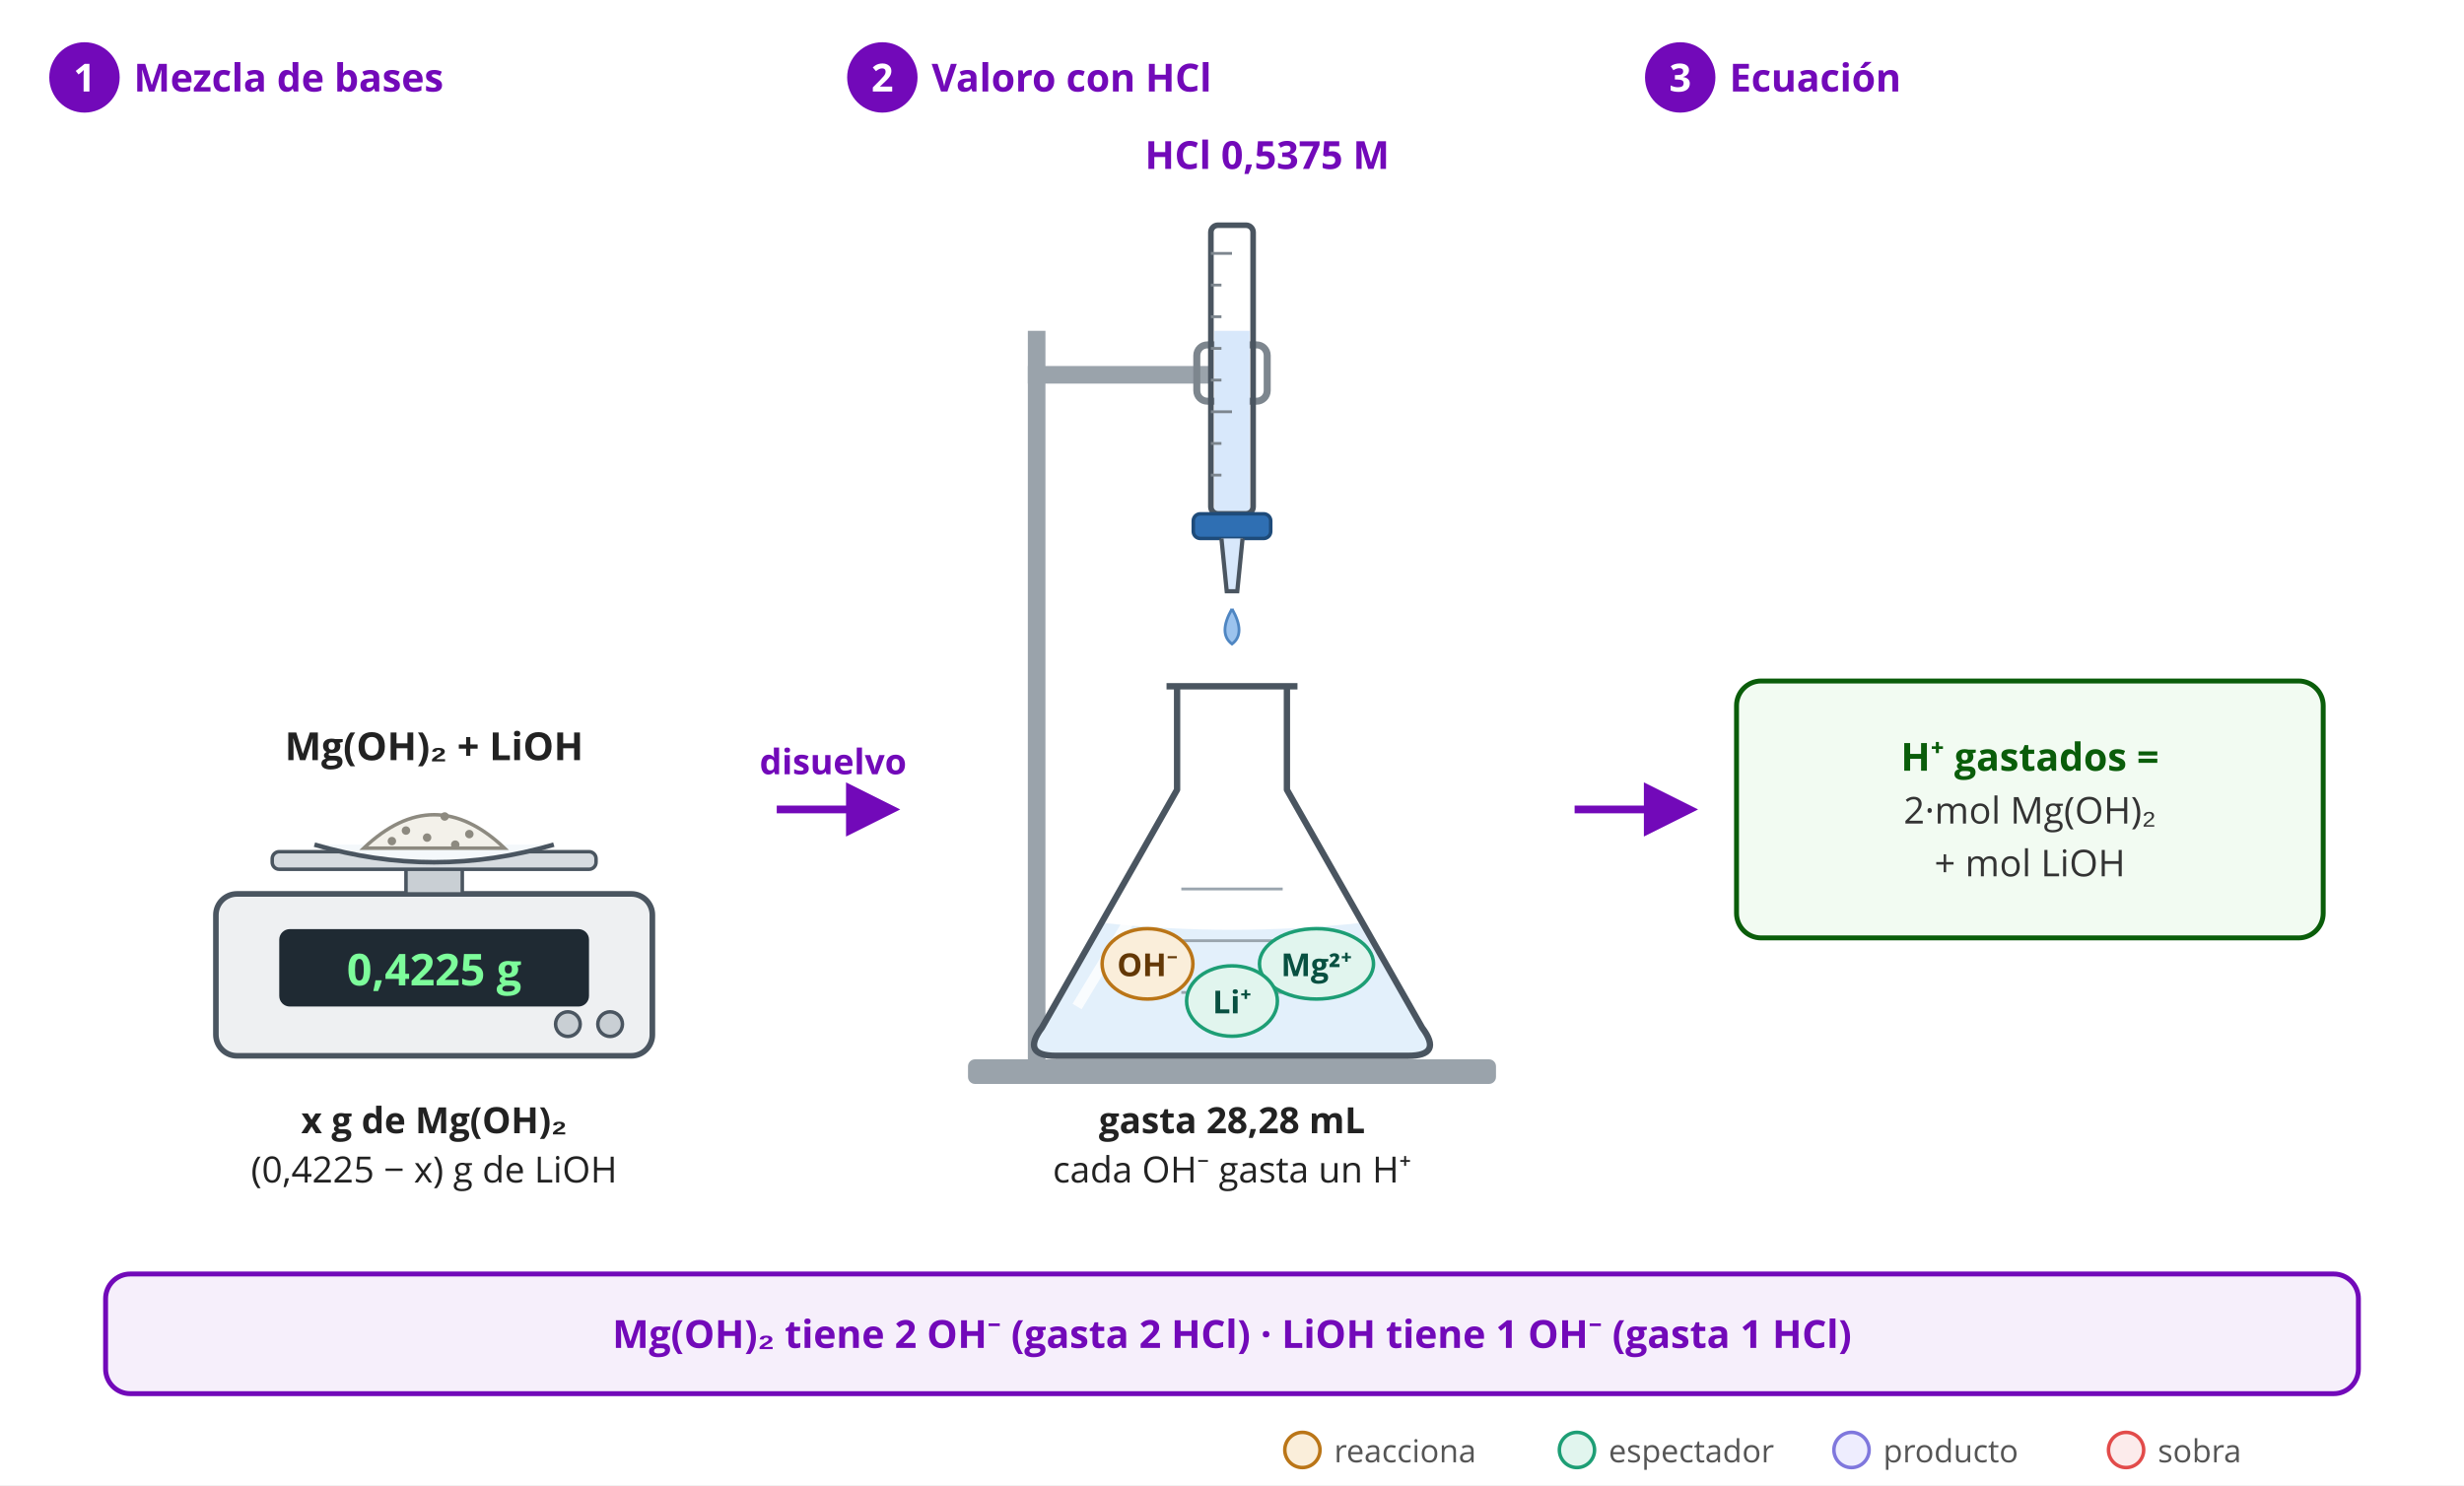
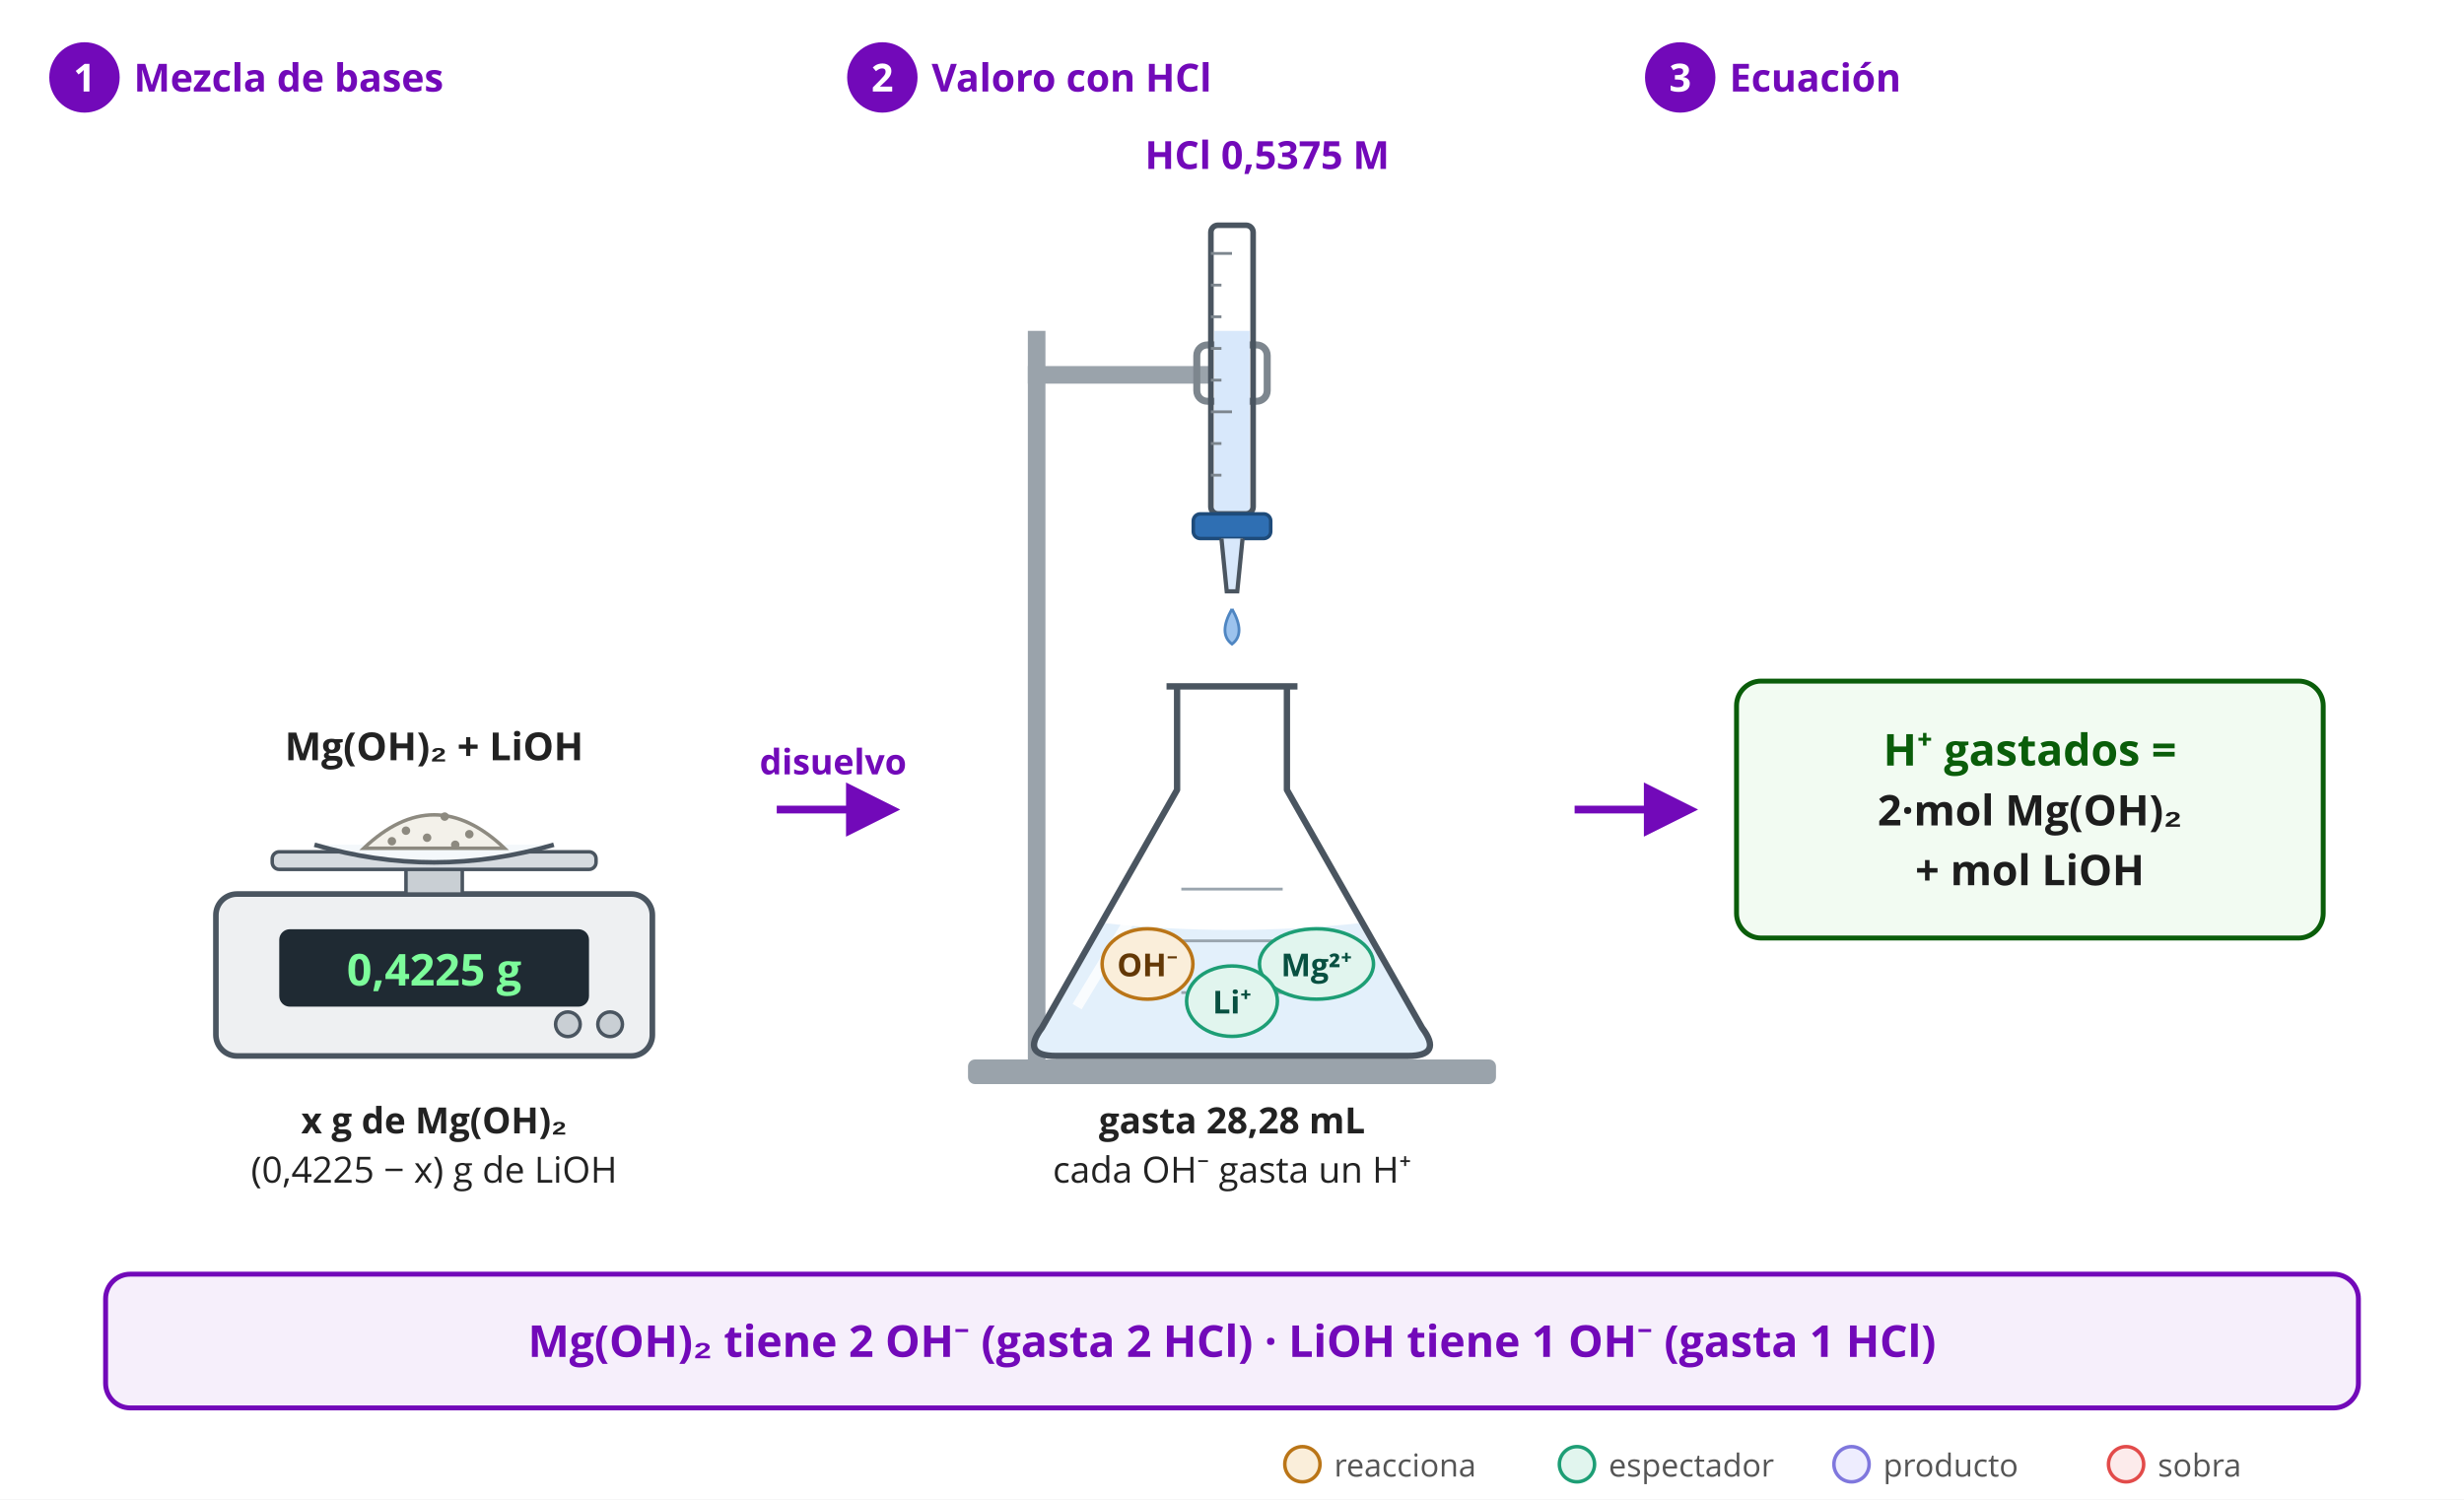
- <svg xmlns="http://www.w3.org/2000/svg" viewBox="0 0 700 422" width="700" height="422">
+ <svg xmlns="http://www.w3.org/2000/svg" viewBox="0 0 700 426" width="700" height="426">
  <defs>
    <marker id="pta" viewBox="0 0 10 10" refX="8" refY="5" markerWidth="7" markerHeight="7" orient="auto-start-reverse">
      <path d="M0 0 L10 5 L0 10 z" fill="#7209b9" />
    </marker>
  </defs>
-   <rect width="700" height="422" fill="white" />
+   <rect width="700" height="426" fill="white" />
  <circle cx="24.0" cy="22" r="10" fill="#7209b9" />
  <text x="24.0" y="26" text-anchor="middle" font-size="11" font-weight="bold" fill="white" font-family="Open Sans, Arial, sans-serif">1</text>
  <text x="40.0" y="26" text-anchor="start" font-size="11.5" font-weight="bold" fill="#7209b9" font-family="Open Sans, Arial, sans-serif" />
  <text x="38.0" y="26" text-anchor="start" font-size="11" font-weight="bold" fill="#7209b9" font-family="Open Sans, Arial, sans-serif">Mezcla de bases</text>
  <rect x="61.333" y="254" width="124" height="46" rx="6" fill="#eef0f2" stroke="#4a5560" stroke-width="1.6" />
  <rect x="79.333" y="264" width="88" height="22" rx="3" fill="#1f2a33" />
  <text x="123.333" y="280" text-anchor="middle" font-size="12.5" font-weight="bold" fill="#7dfc9b" font-family="Open Sans, Arial, sans-serif">0,4225 g</text>
  <circle cx="173.333" cy="291" r="3.5" fill="#c9cfd4" stroke="#4a5560" />
  <circle cx="161.333" cy="291" r="3.5" fill="#c9cfd4" stroke="#4a5560" />
  <rect x="115.333" y="246" width="16" height="8" fill="#c9cfd4" stroke="#4a5560" />
  <rect x="77.333" y="242" width="92" height="5" rx="2" fill="#d6dbe0" stroke="#4a5560" />
  <path d="M89.333 240 Q123.333 250 157.333 240" fill="#f4f8fb" stroke="#4a5560" stroke-width="1.3" />
  <path d="M103.333 241 Q123.333 222 143.333 241 Z" fill="#f3f1ea" stroke="#8d8a80" />
  <circle cx="115.333" cy="236" r="1.2" fill="#8d8a80" />
  <circle cx="126.333" cy="232" r="1.2" fill="#8d8a80" />
  <circle cx="133.333" cy="237" r="1.2" fill="#8d8a80" />
  <circle cx="121.333" cy="238" r="1.2" fill="#8d8a80" />
  <circle cx="111.333" cy="239" r="1.2" fill="#8d8a80" />
  <circle cx="129.333" cy="240" r="1.2" fill="#8d8a80" />
  <text x="123.333" y="216" text-anchor="middle" font-size="11" font-weight="bold" fill="#222" font-family="Open Sans, Arial, sans-serif">Mg(OH)₂ + LiOH</text>
  <text x="123.333" y="322" text-anchor="middle" font-size="10.3" font-weight="bold" fill="#222" font-family="Open Sans, Arial, sans-serif">x g de Mg(OH)₂</text>
  <text x="123.333" y="336" text-anchor="middle" font-size="10.3" font-weight="normal" fill="#222" font-family="Open Sans, Arial, sans-serif">(0,4225 − x) g de LiOH</text>
  <path d="M220.667 230 L252.667 230" fill="none" stroke="#7209b9" stroke-width="2.2" marker-end="url(#pta)" />
  <text x="236.667" y="220.0" text-anchor="middle" font-size="10" font-weight="bold" fill="#7209b9" font-family="Open Sans, Arial, sans-serif">disuelvo</text>
  <circle cx="250.667" cy="22" r="10" fill="#7209b9" />
  <text x="250.667" y="26" text-anchor="middle" font-size="11" font-weight="bold" fill="white" font-family="Open Sans, Arial, sans-serif">2</text>
  <text x="266.667" y="26" text-anchor="start" font-size="11.5" font-weight="bold" fill="#7209b9" font-family="Open Sans, Arial, sans-serif" />
  <text x="264.667" y="26" text-anchor="start" font-size="11" font-weight="bold" fill="#7209b9" font-family="Open Sans, Arial, sans-serif">Valoro con HCl</text>
  <rect x="292.0" y="94" width="5" height="207" fill="#9aa3ab" />
  <rect x="275.0" y="301" width="150" height="7" rx="2" fill="#9aa3ab" />
  <rect x="292.0" y="104" width="52" height="5" fill="#9aa3ab" />
  <rect x="340.0" y="98" width="20" height="16" rx="3" fill="none" stroke="#7d868e" stroke-width="2" />
  <rect x="345.0" y="94" width="10" height="52" fill="#d8e8fb" />
  <rect x="344.0" y="64" width="12" height="82" rx="2" fill="none" stroke="#4a5560" stroke-width="1.6" />
  <line x1="344.0" y1="72" x2="350.0" y2="72" stroke="#7d868e" stroke-width=".8" />
  <line x1="344.0" y1="81" x2="347.0" y2="81" stroke="#7d868e" stroke-width=".8" />
  <line x1="344.0" y1="90" x2="347.0" y2="90" stroke="#7d868e" stroke-width=".8" />
  <line x1="344.0" y1="99" x2="347.0" y2="99" stroke="#7d868e" stroke-width=".8" />
  <line x1="344.0" y1="108" x2="347.0" y2="108" stroke="#7d868e" stroke-width=".8" />
  <line x1="344.0" y1="117" x2="350.0" y2="117" stroke="#7d868e" stroke-width=".8" />
  <line x1="344.0" y1="126" x2="347.0" y2="126" stroke="#7d868e" stroke-width=".8" />
  <line x1="344.0" y1="135" x2="347.0" y2="135" stroke="#7d868e" stroke-width=".8" />
  <rect x="339.0" y="146" width="22" height="7" rx="2" fill="#2f6fb3" stroke="#1e4b7a" />
  <path d="M347.0 153 L348.5 168 H351.5 L353.0 153" fill="#d8e8fb" stroke="#4a5560" stroke-width="1.2" />
  <path d="M350.0 173 q-4 7 0 10 q4 -3 0 -10" fill="#9cc3ee" stroke="#4f86c2" stroke-width=".8" />
  <text x="360.0" y="48.0" text-anchor="middle" font-size="11.0" font-weight="bold" fill="#7209b9" font-family="Open Sans, Arial, sans-serif">HCl 0,5375 M</text>
  <path d="M312.928 262.2 Q350.0 266.2 387.072 262.2 L404.0 292 Q410.0 300 400.0 300 H300.0 Q290.0 300 296.0 292 Z" fill="#e3f0fb" stroke="none" />
  <path d="M331.4 195 H368.6 M334.4 195 V224.4 L296.0 292 Q290.0 300 300.0 300 H400.0 Q410.0 300 404.0 292 L365.6 224.4 V195" fill="none" stroke="#4a5560" stroke-width="1.8" stroke-linejoin="round" />
  <path d="M306.0 286 L338.4 232.4" stroke="white" stroke-width="3" opacity=".8" />
  <line x1="335.6" y1="282.0" x2="364.4" y2="282.0" stroke="#9aa5ae" stroke-width=".8" />
  <line x1="335.6" y1="267.3" x2="364.4" y2="267.3" stroke="#9aa5ae" stroke-width=".8" />
  <line x1="335.6" y1="252.6" x2="364.4" y2="252.6" stroke="#9aa5ae" stroke-width=".8" />
  <ellipse cx="326.0" cy="273.876" rx="12.9" ry="10" fill="#FAEEDA" stroke="#BA7517" stroke-width="1" />
  <text x="326.0" y="277.376" text-anchor="middle" font-size="9" font-weight="bold" fill="#633806" font-family="Open Sans, Arial, sans-serif">OH⁻</text>
  <ellipse cx="374.0" cy="273.876" rx="16.2" ry="10" fill="#E1F5EE" stroke="#1D9E75" stroke-width="1" />
  <text x="374.0" y="277.376" text-anchor="middle" font-size="9" font-weight="bold" fill="#085041" font-family="Open Sans, Arial, sans-serif">Mg²⁺</text>
  <ellipse cx="350.0" cy="284.44" rx="12.9" ry="10" fill="#E1F5EE" stroke="#1D9E75" stroke-width="1" />
  <text x="350.0" y="287.94" text-anchor="middle" font-size="9" font-weight="bold" fill="#085041" font-family="Open Sans, Arial, sans-serif">Li⁺</text>
  <text x="350.0" y="322" text-anchor="middle" font-size="10.3" font-weight="bold" fill="#222" font-family="Open Sans, Arial, sans-serif">gasta 28,28 mL</text>
  <text x="350.0" y="336" text-anchor="middle" font-size="10.3" font-weight="normal" fill="#222" font-family="Open Sans, Arial, sans-serif">cada OH⁻ gasta un H⁺</text>
  <path d="M447.333 230 L479.333 230" fill="none" stroke="#7209b9" stroke-width="2.2" marker-end="url(#pta)" />
  <circle cx="477.333" cy="22" r="10" fill="#7209b9" />
  <text x="477.333" y="26" text-anchor="middle" font-size="11" font-weight="bold" fill="white" font-family="Open Sans, Arial, sans-serif">3</text>
  <text x="493.333" y="26" text-anchor="start" font-size="11.5" font-weight="bold" fill="#7209b9" font-family="Open Sans, Arial, sans-serif" />
  <text x="491.333" y="26" text-anchor="start" font-size="11" font-weight="bold" fill="#7209b9" font-family="Open Sans, Arial, sans-serif">Ecuación</text>
  <rect x="493.333" y="193.5" width="166.667" height="73" rx="7" fill="#f2fbf2" stroke="#0a5d0a" stroke-width="1.4" />
-   <text x="576.667" y="219.0" text-anchor="middle" font-size="11" font-weight="bold" fill="#0a5d0a" font-family="Open Sans, Arial, sans-serif">H⁺ gastados =</text>
-   <text x="576.667" y="234.0" text-anchor="middle" font-size="10.5" font-weight="normal" fill="#333" font-family="Open Sans, Arial, sans-serif">2·mol Mg(OH)₂</text>
-   <text x="576.667" y="249.0" text-anchor="middle" font-size="10.5" font-weight="normal" fill="#333" font-family="Open Sans, Arial, sans-serif">+ mol LiOH</text>
-   <rect x="30" y="362" width="640" height="34" rx="7" fill="#f6effb" stroke="#7209b9" stroke-width="1.4" />
-   <text x="350.0" y="383.0" text-anchor="middle" font-size="11" font-weight="bold" fill="#7209b9" font-family="Open Sans, Arial, sans-serif">Mg(OH)₂ tiene 2 OH⁻ (gasta 2 HCl) · LiOH tiene 1 OH⁻ (gasta 1 HCl)</text>
-   <circle cx="370" cy="412" r="5" fill="#FAEEDA" stroke="#BA7517" />
-   <text x="379" y="415.5" text-anchor="start" font-size="9" font-weight="normal" fill="#555" font-family="Open Sans, Arial, sans-serif">reacciona</text>
-   <circle cx="448" cy="412" r="5" fill="#E1F5EE" stroke="#1D9E75" />
-   <text x="457" y="415.5" text-anchor="start" font-size="9" font-weight="normal" fill="#555" font-family="Open Sans, Arial, sans-serif">espectador</text>
-   <circle cx="526" cy="412" r="5" fill="#EEEDFE" stroke="#7F77DD" />
-   <text x="535" y="415.5" text-anchor="start" font-size="9" font-weight="normal" fill="#555" font-family="Open Sans, Arial, sans-serif">producto</text>
-   <circle cx="604" cy="412" r="5" fill="#FCEBEB" stroke="#E24B4A" />
-   <text x="613" y="415.5" text-anchor="start" font-size="9" font-weight="normal" fill="#555" font-family="Open Sans, Arial, sans-serif">sobra</text>
+   <text x="576.667" y="217.5" text-anchor="middle" font-size="12.5" font-weight="bold" fill="#0a5d0a" font-family="Open Sans, Arial, sans-serif">H⁺ gastados =</text>
+   <text x="576.667" y="234.5" text-anchor="middle" font-size="12" font-weight="bold" fill="#1d1d1d" font-family="Open Sans, Arial, sans-serif">2·mol Mg(OH)₂</text>
+   <text x="576.667" y="251.5" text-anchor="middle" font-size="12" font-weight="bold" fill="#1d1d1d" font-family="Open Sans, Arial, sans-serif">+ mol LiOH</text>
+   <rect x="30" y="362" width="640" height="38" rx="7" fill="#f6effb" stroke="#7209b9" stroke-width="1.4" />
+   <text x="350.0" y="385.5" text-anchor="middle" font-size="12.5" font-weight="bold" fill="#7209b9" font-family="Open Sans, Arial, sans-serif">Mg(OH)₂ tiene 2 OH⁻ (gasta 2 HCl) · LiOH tiene 1 OH⁻ (gasta 1 HCl)</text>
+   <circle cx="370" cy="416" r="5" fill="#FAEEDA" stroke="#BA7517" />
+   <text x="379" y="419.5" text-anchor="start" font-size="9" font-weight="normal" fill="#555" font-family="Open Sans, Arial, sans-serif">reacciona</text>
+   <circle cx="448" cy="416" r="5" fill="#E1F5EE" stroke="#1D9E75" />
+   <text x="457" y="419.5" text-anchor="start" font-size="9" font-weight="normal" fill="#555" font-family="Open Sans, Arial, sans-serif">espectador</text>
+   <circle cx="526" cy="416" r="5" fill="#EEEDFE" stroke="#7F77DD" />
+   <text x="535" y="419.5" text-anchor="start" font-size="9" font-weight="normal" fill="#555" font-family="Open Sans, Arial, sans-serif">producto</text>
+   <circle cx="604" cy="416" r="5" fill="#FCEBEB" stroke="#E24B4A" />
+   <text x="613" y="419.5" text-anchor="start" font-size="9" font-weight="normal" fill="#555" font-family="Open Sans, Arial, sans-serif">sobra</text>
</svg>
